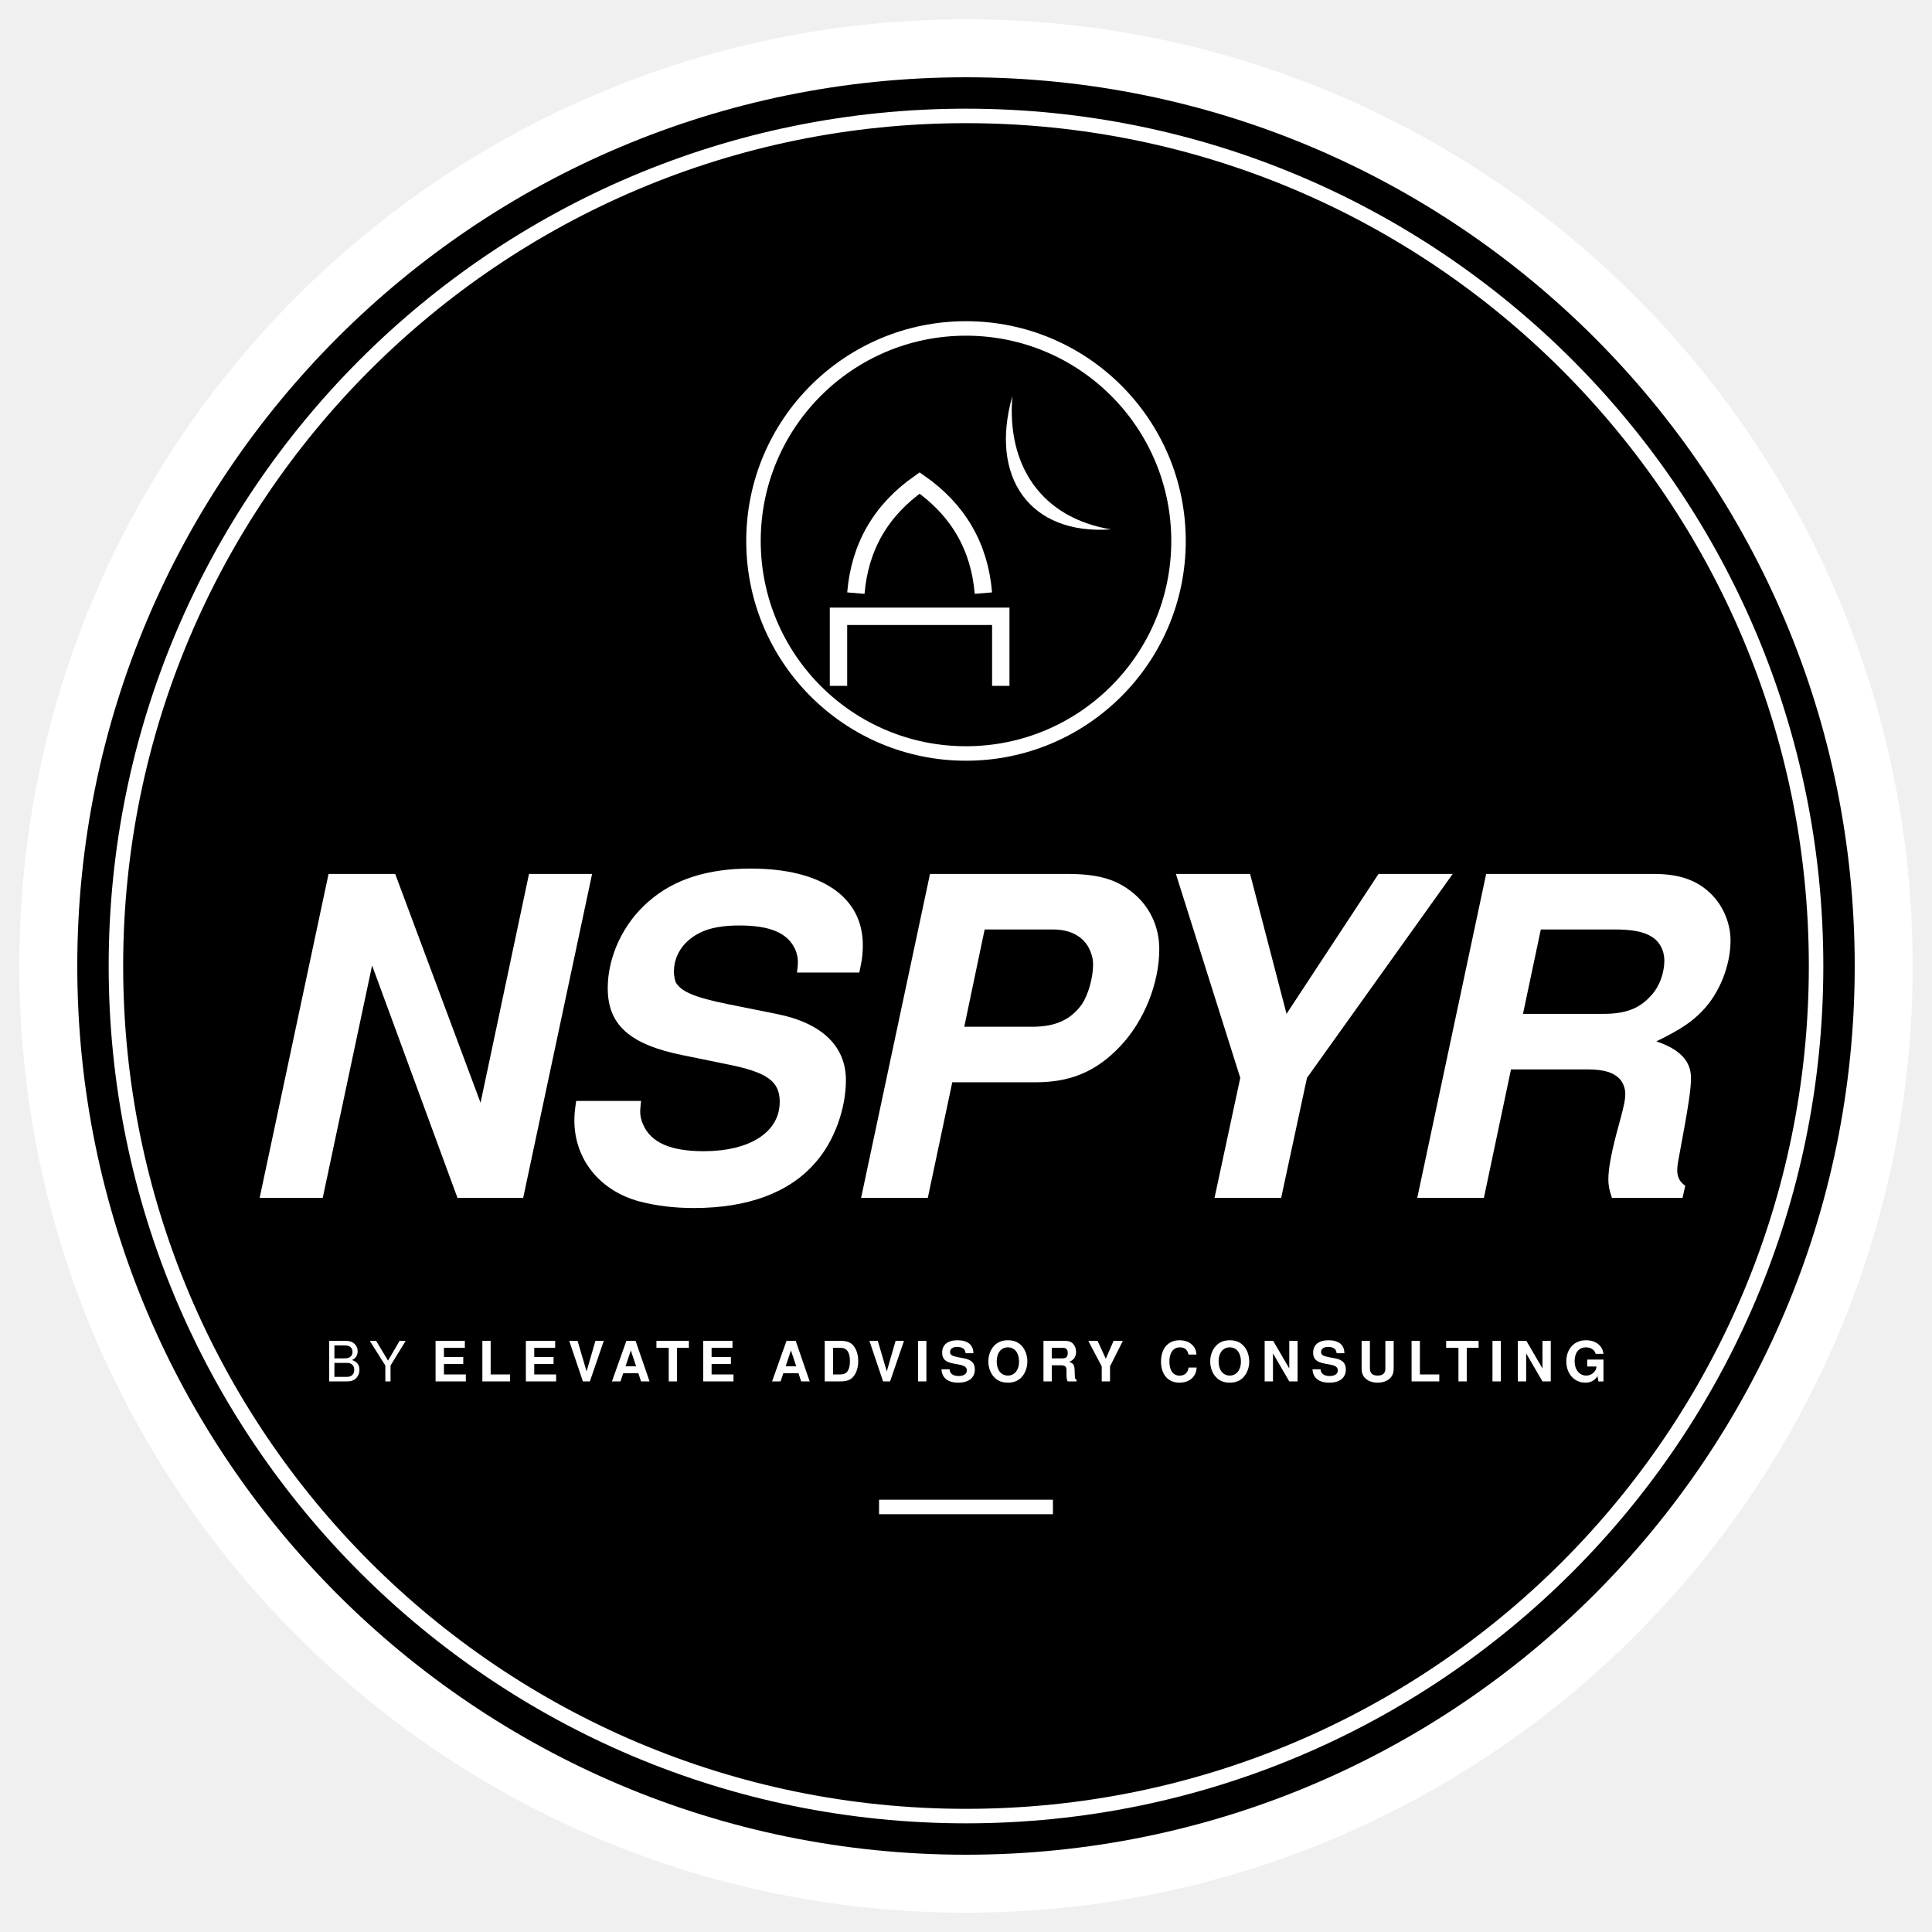
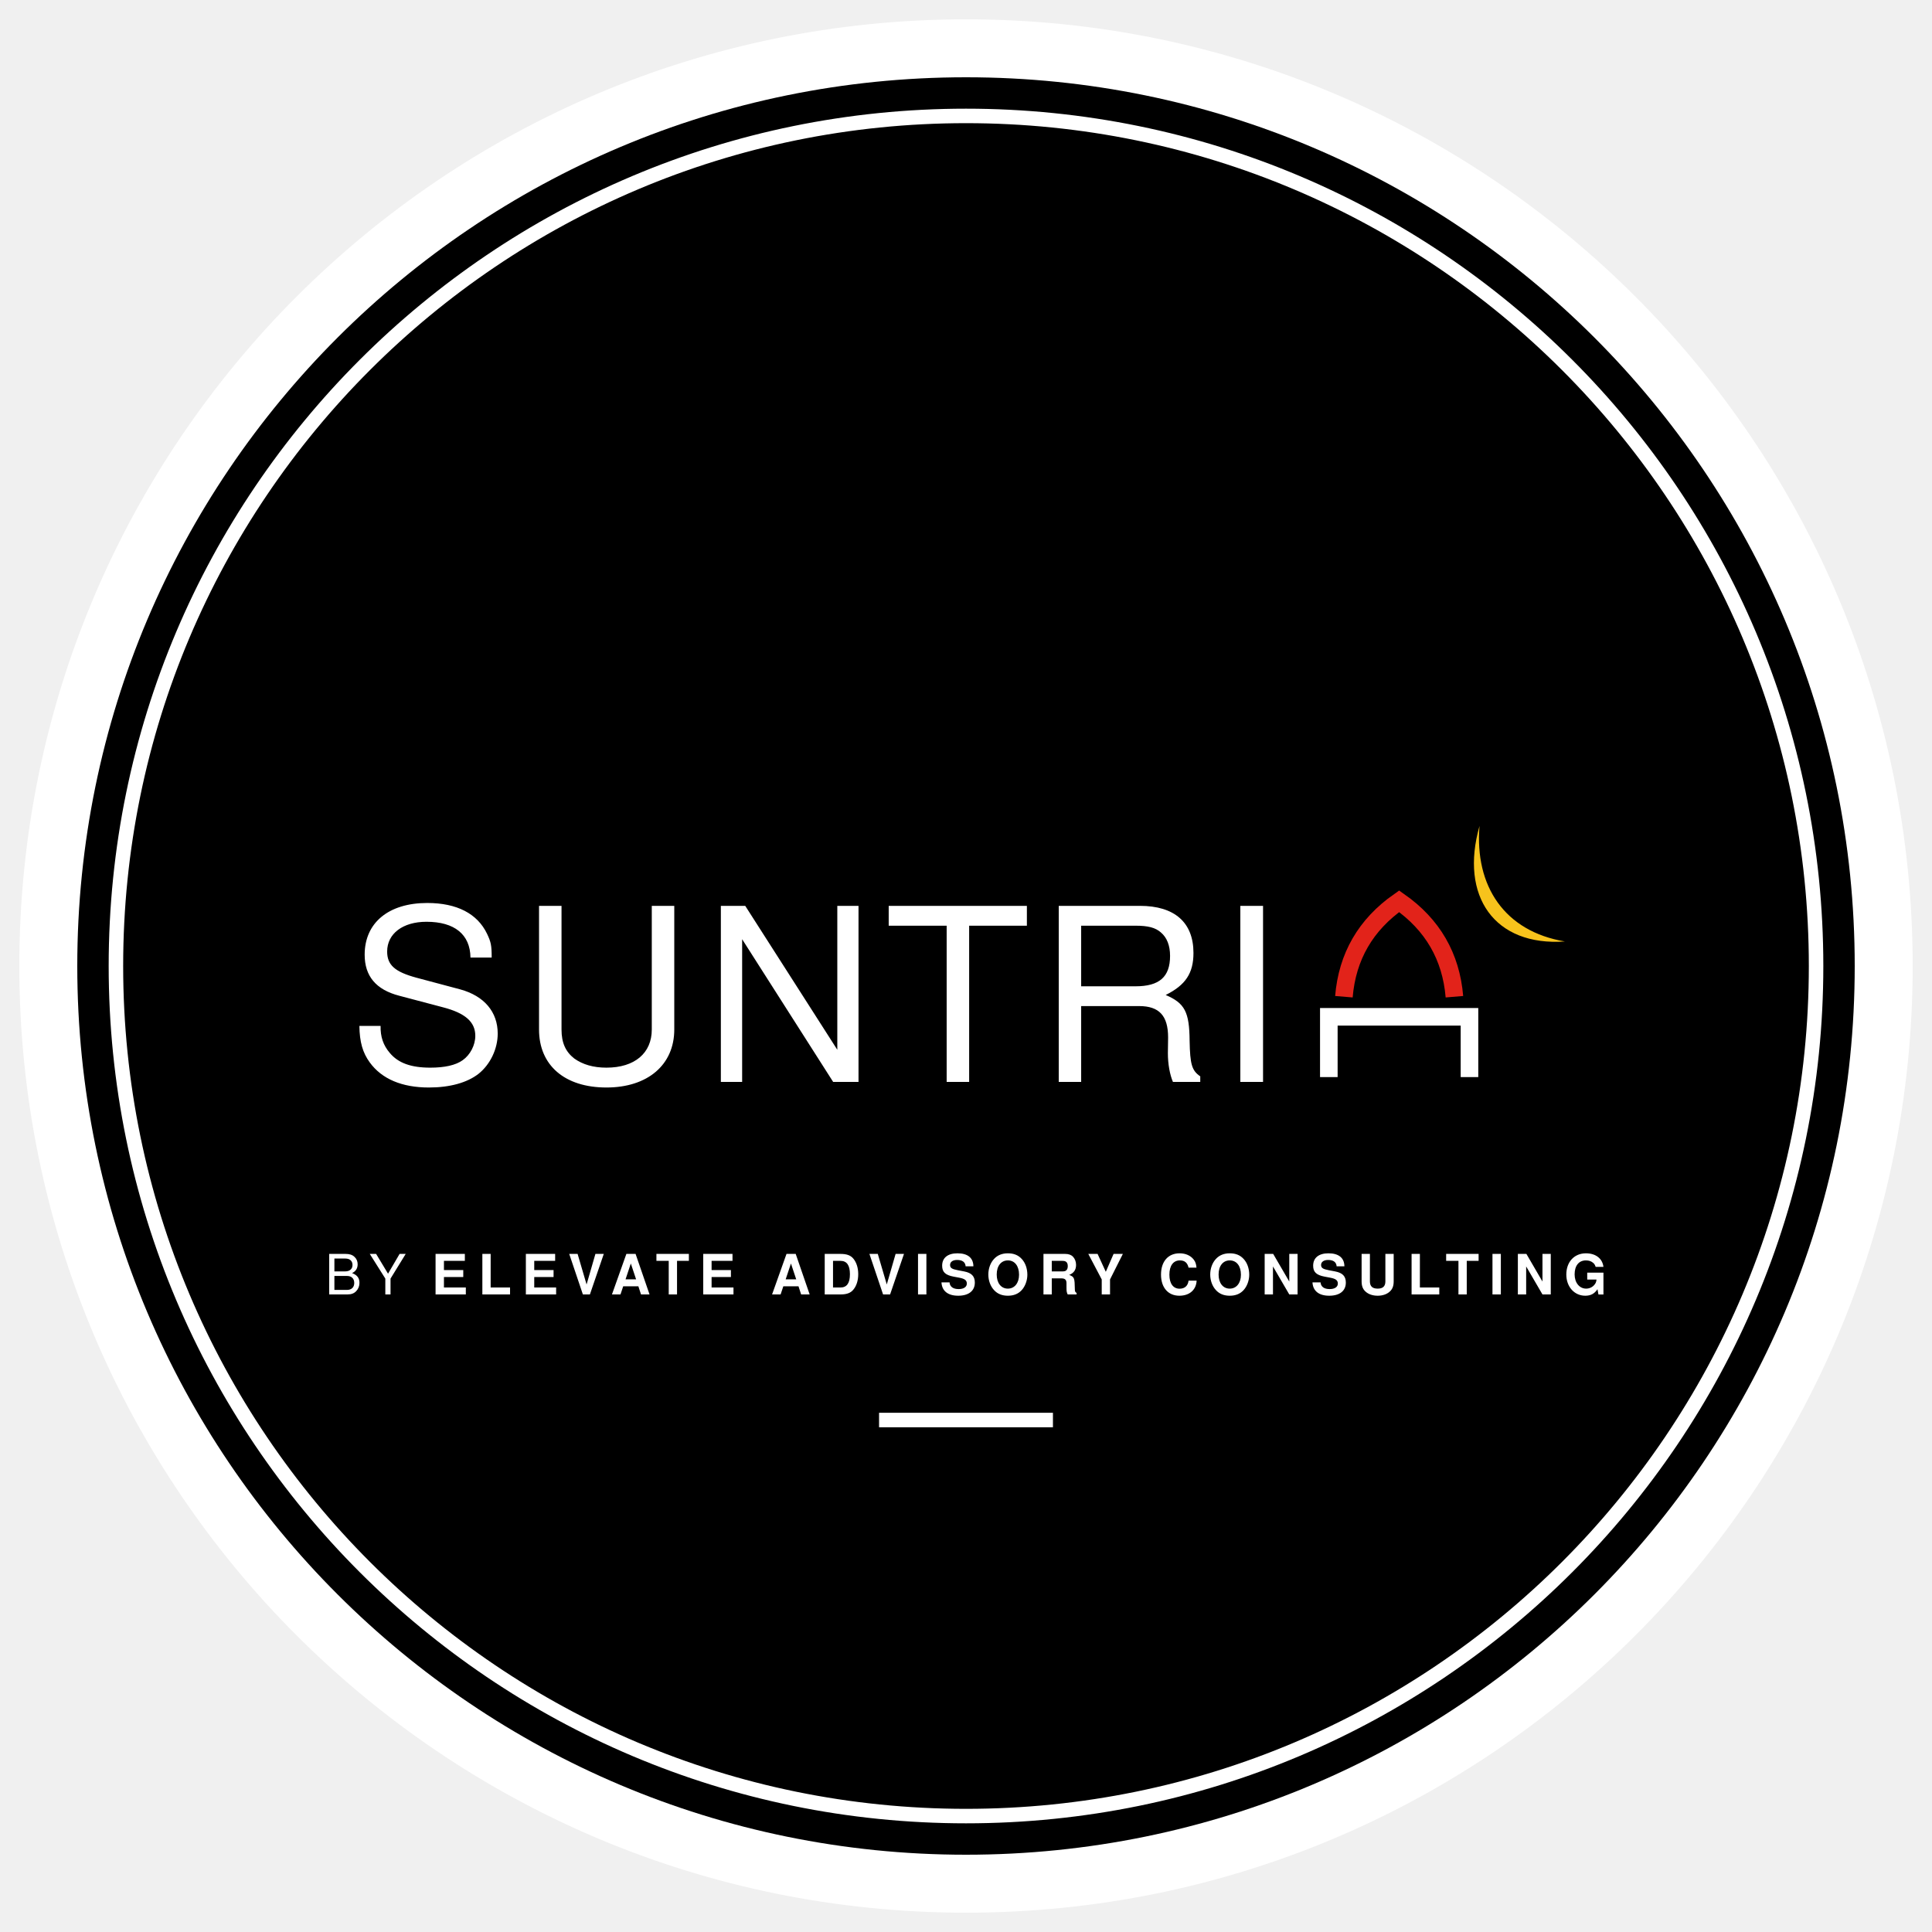
<svg xmlns="http://www.w3.org/2000/svg" viewBox="0 0 400 400" role="img" aria-label="NSPYR by Elevate Advisory Consulting">
  <circle cx="200" cy="200" r="196" fill="#fff" />
  <circle cx="200" cy="200" r="184" fill="#000" />
  <circle cx="200" cy="200" r="176" fill="none" stroke="#fff" stroke-width="3" />
-   <circle cx="200" cy="112" r="44" fill="none" stroke="#fff" stroke-width="3" />
-   <g transform="translate(170 82) scale(0.6)" fill="#fff" stroke="#fff" stroke-linejoin="miter" stroke-linecap="butt">
-     <path d="M66 0 C58 28 72 48 100 46 C76 42 64 24 66 0 Z" stroke="none" />
-     <path d="M12 68 Q14 44 34 30 Q54 44 56 68" fill="none" stroke-width="6" />
-     <path d="M6 100 V76 H62 V100" fill="none" stroke-width="6" />
+   <g transform="translate(272 171) scale(0.52)" stroke-linejoin="miter" stroke-linecap="butt">
+     <path d="M66 0 C58 28 72 48 100 46 C76 42 64 24 66 0 Z" fill="#f7c31c" />
+     <path d="M12 68 Q14 44 34 30 Q54 44 56 68" fill="none" stroke="#e2231a" stroke-width="7" />
+     <path d="M6 100 V76 H62 V100" fill="none" stroke="#fff" stroke-width="7" />
  </g>
-   <text x="200" y="248" text-anchor="middle" fill="#fff" font-family="Arial Black, Impact, Helvetica, Arial, sans-serif" font-weight="900" font-style="italic" font-size="92" letter-spacing="-2">NSPYR</text>
-   <text x="200" y="286" text-anchor="middle" fill="#fff" font-family="Helvetica, Arial, sans-serif" font-size="11.5" letter-spacing="2">BY <tspan font-weight="700">ELEVATE ADVISORY CONSULTING</tspan>
+   <text x="72" y="224" fill="#fff" font-family="Helvetica Neue, Helvetica, Arial, sans-serif" font-weight="300" font-size="50" letter-spacing="2">SUNTRI</text>
+   <text x="200" y="268" text-anchor="middle" fill="#fff" font-family="Helvetica, Arial, sans-serif" font-size="11.5" letter-spacing="2">BY <tspan font-weight="700">ELEVATE ADVISORY CONSULTING</tspan>
  </text>
-   <line x1="182" y1="312" x2="218" y2="312" stroke="#fff" stroke-width="3" />
+   <line x1="182" y1="294" x2="218" y2="294" stroke="#fff" stroke-width="3" />
</svg>
